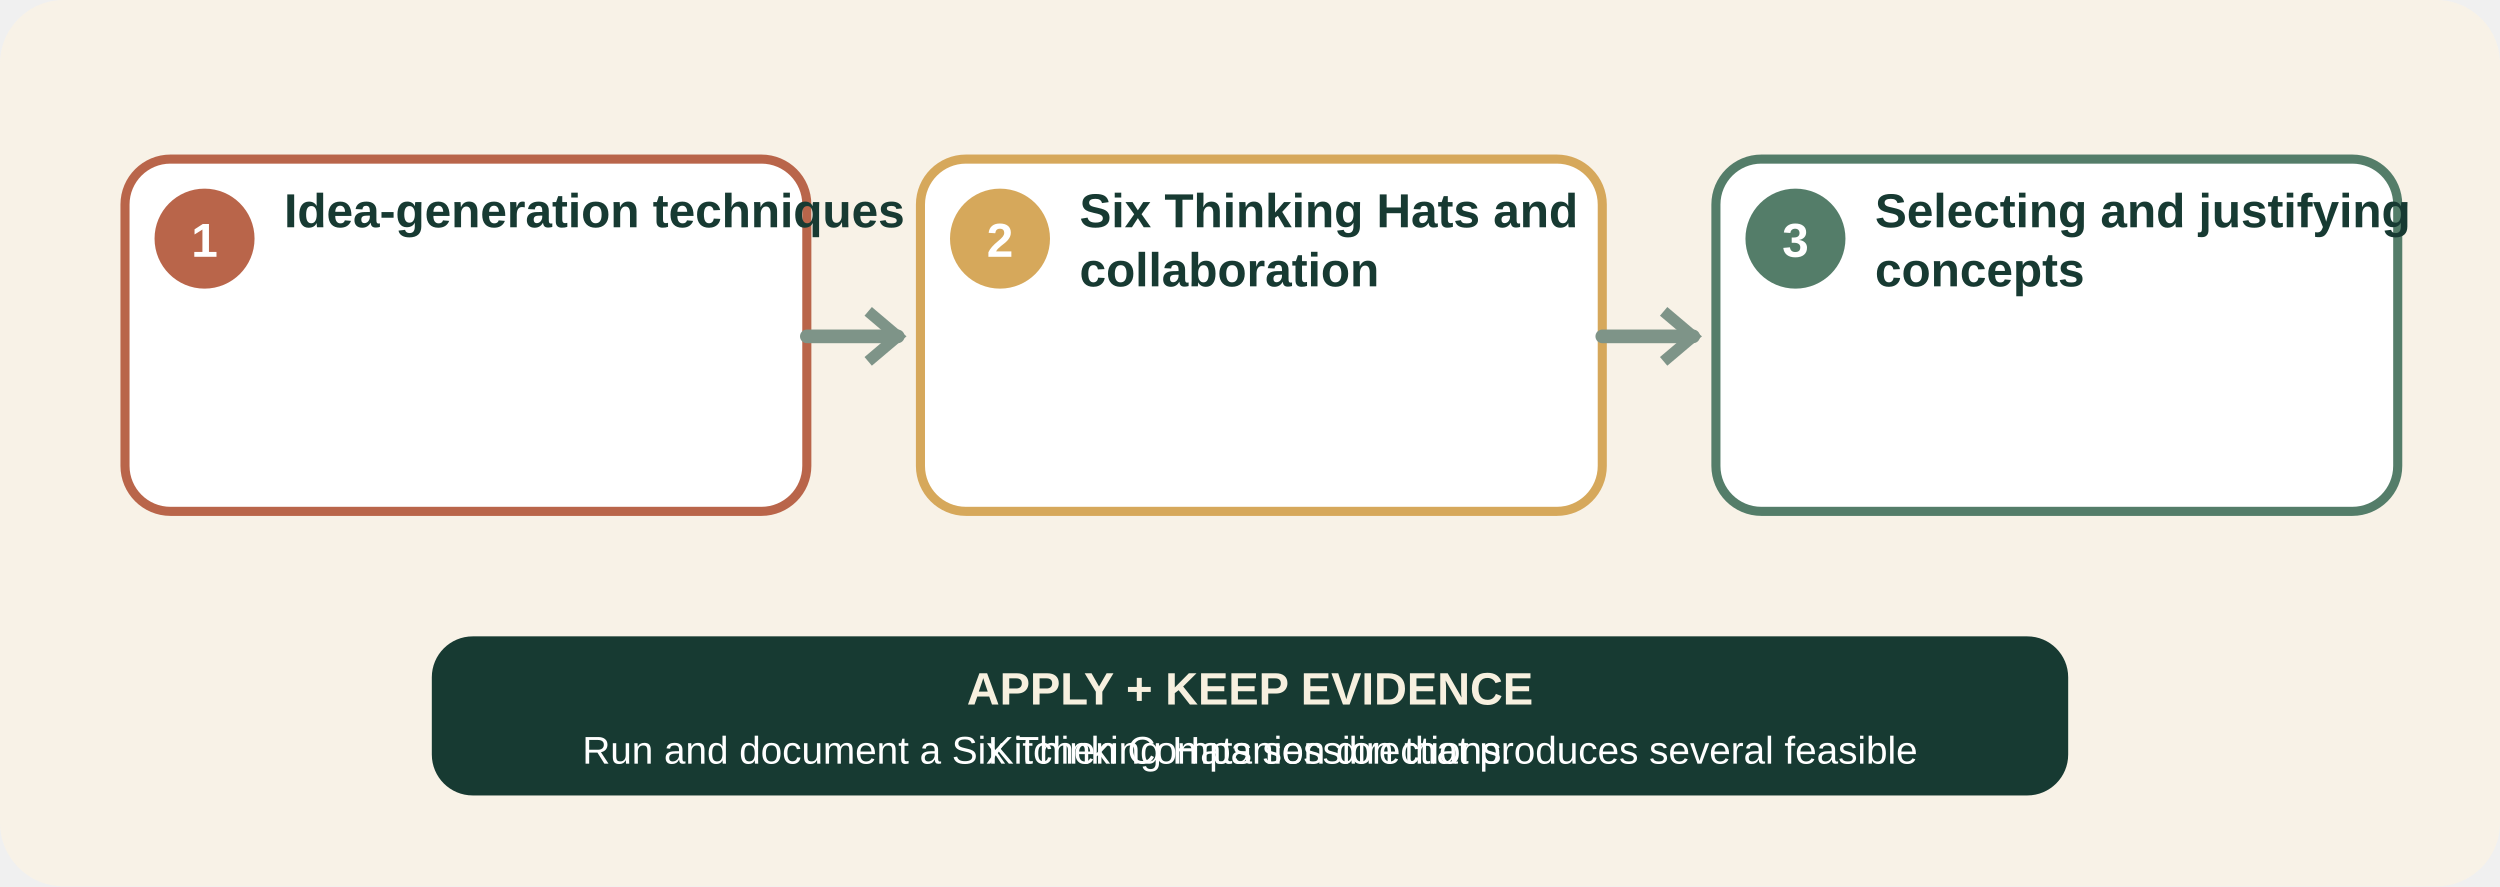
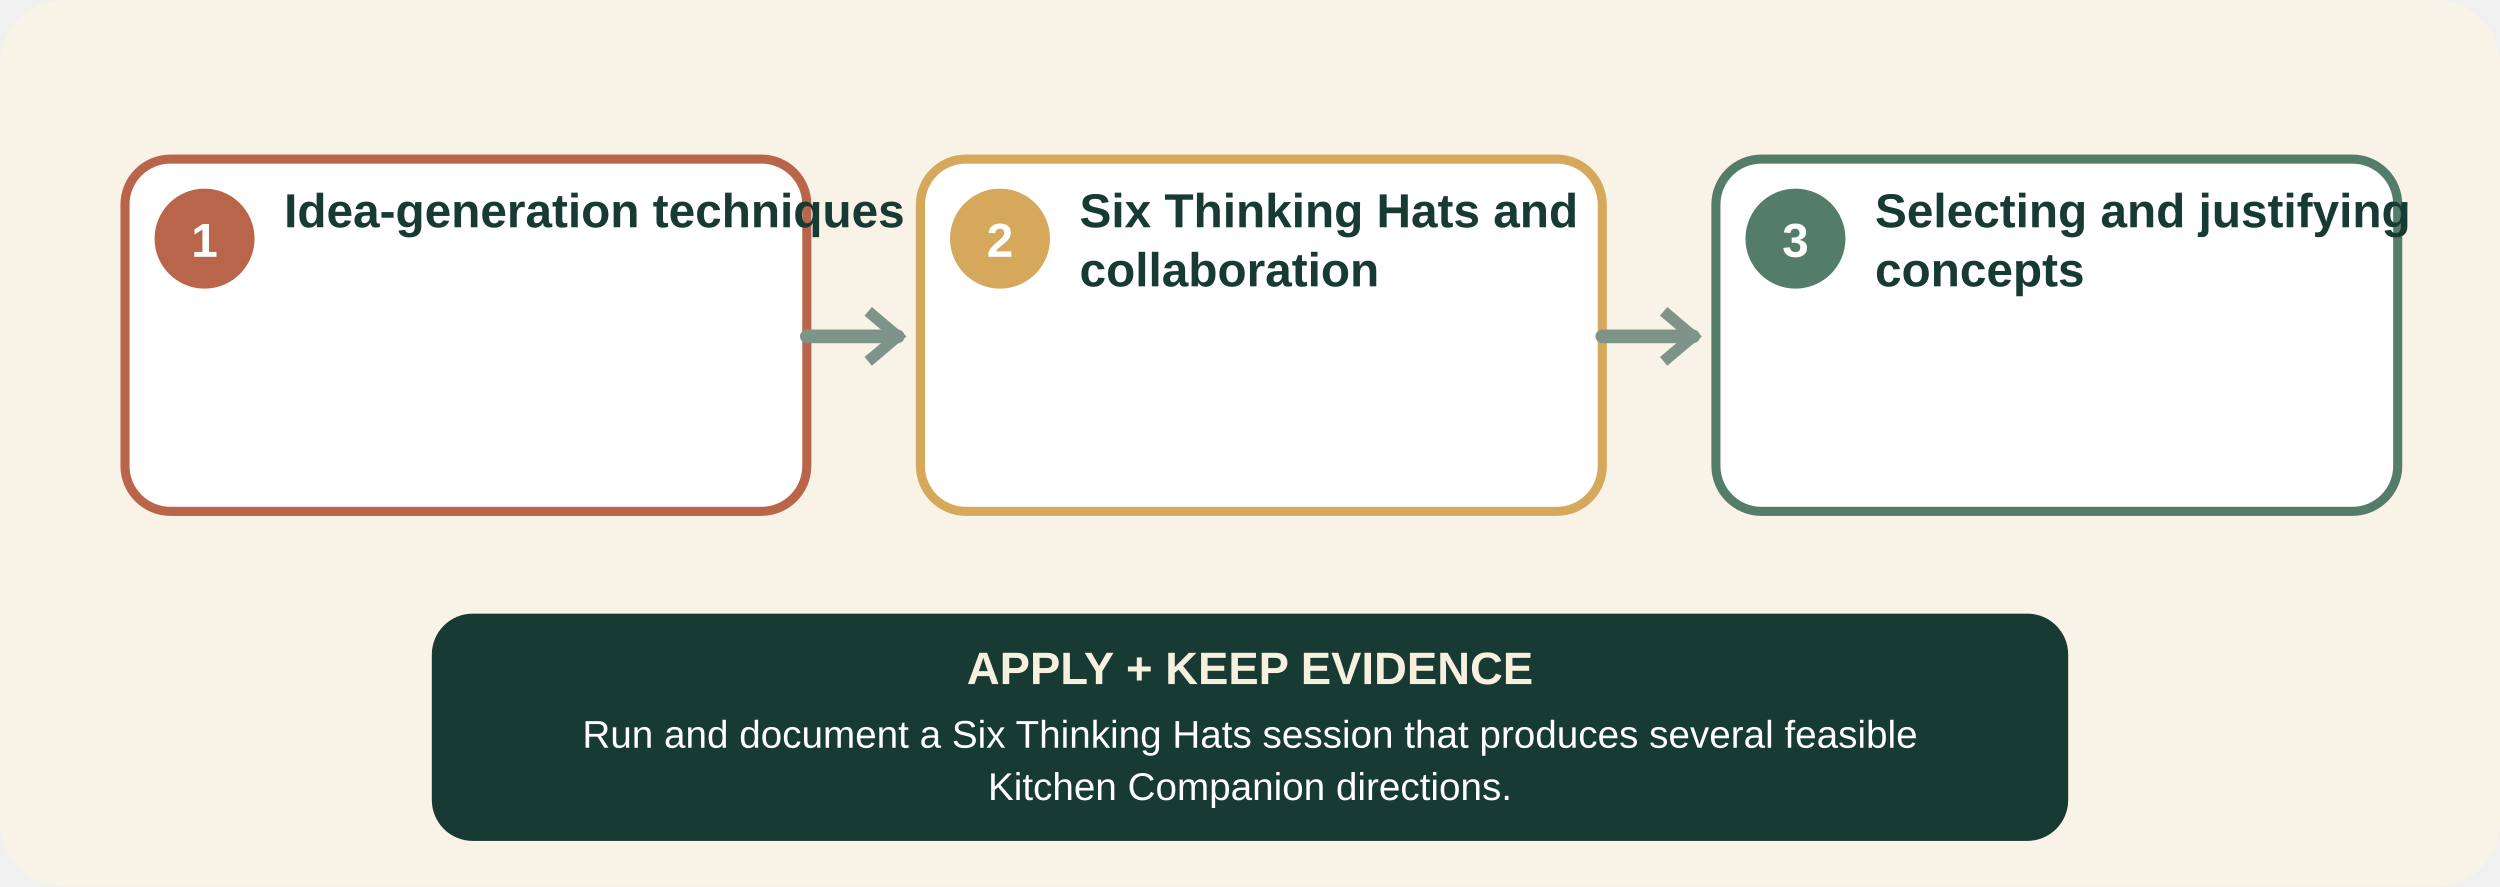
<svg xmlns="http://www.w3.org/2000/svg" viewBox="0 0 1100 390" role="img" aria-labelledby="title desc">
  <rect width="1100" height="390" rx="28" fill="#f8f2e7" />
  <rect x="55" y="70" width="300" height="155" rx="20" fill="#fff" stroke="#b9654a" stroke-width="4" />
  <circle cx="90" cy="105" r="22" fill="#b9654a" />
  <text x="90" y="113" text-anchor="middle" font-family="Arial" font-size="21" font-weight="700" fill="#fff">1</text>
  <text x="125" y="100" font-family="Arial" font-size="21" font-weight="700" fill="#173a32">Idea-generation techniques</text>
  <path d="M355 148H395" stroke="#7e9488" stroke-width="6" stroke-linecap="round" />
  <path d="M382 137l13 11-13 11" fill="none" stroke="#7e9488" stroke-width="5" />
  <rect x="405" y="70" width="300" height="155" rx="20" fill="#fff" stroke="#d6a85b" stroke-width="4" />
  <circle cx="440" cy="105" r="22" fill="#d6a85b" />
  <text x="440" y="113" text-anchor="middle" font-family="Arial" font-size="21" font-weight="700" fill="#fff">2</text>
  <text x="475" y="100" font-family="Arial" font-size="21" font-weight="700" fill="#173a32">Six Thinking Hats and</text>
  <text x="475" y="126" font-family="Arial" font-size="21" font-weight="700" fill="#173a32">collaboration</text>
  <path d="M705 148H745" stroke="#7e9488" stroke-width="6" stroke-linecap="round" />
  <path d="M732 137l13 11-13 11" fill="none" stroke="#7e9488" stroke-width="5" />
  <rect x="755" y="70" width="300" height="155" rx="20" fill="#fff" stroke="#547d69" stroke-width="4" />
  <circle cx="790" cy="105" r="22" fill="#547d69" />
  <text x="790" y="113" text-anchor="middle" font-family="Arial" font-size="21" font-weight="700" fill="#fff">3</text>
  <text x="825" y="100" font-family="Arial" font-size="21" font-weight="700" fill="#173a32">Selecting and justifying</text>
  <text x="825" y="126" font-family="Arial" font-size="21" font-weight="700" fill="#173a32">concepts</text>
-   <rect x="190" y="280" width="720" height="70" rx="18" fill="#173a32" />
-   <text x="550" y="310" text-anchor="middle" font-family="Arial" font-size="20" font-weight="700" fill="#f7f0df">APPLY + KEEP EVIDENCE</text>
-   <text x="550" y="336" text-anchor="middle" font-family="Arial" font-size="17" fill="#fff">Run and document a Six Thinking Hats session that produces several feasible</text>
-   <text x="550" y="336" text-anchor="middle" font-family="Arial" font-size="17" fill="#fff">Kitchen Companion directions.</text>
+   <rect x="190" y="270" width="720" height="100" rx="18" fill="#173a32" />
+   <text x="550" y="301" text-anchor="middle" font-family="Arial" font-size="20" font-weight="700" fill="#f7f0df">APPLY + KEEP EVIDENCE</text>
+   <text x="550" y="329" text-anchor="middle" font-family="Arial" font-size="17" fill="#fff">Run and document a Six Thinking Hats session that produces several feasible</text>
+   <text x="550" y="352" text-anchor="middle" font-family="Arial" font-size="17" fill="#fff">Kitchen Companion directions.</text>
</svg>
